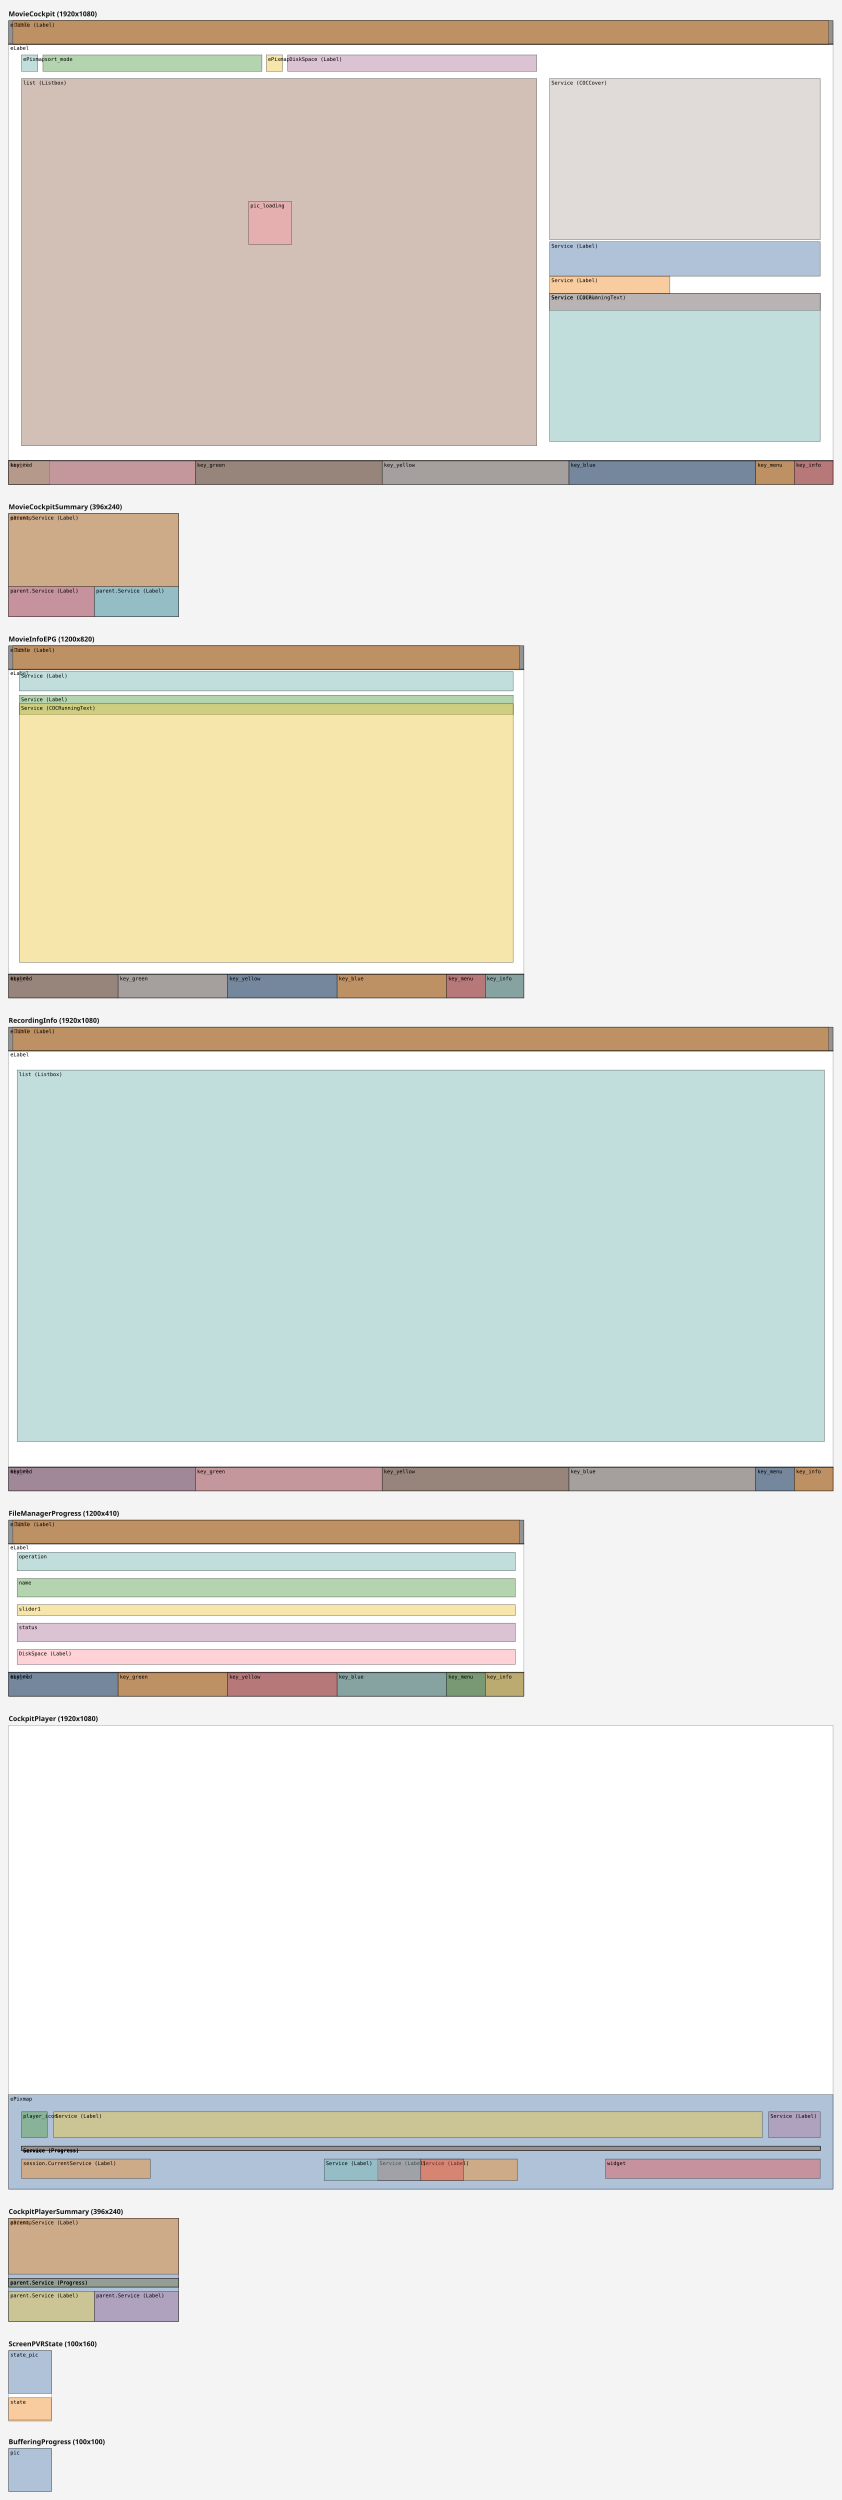
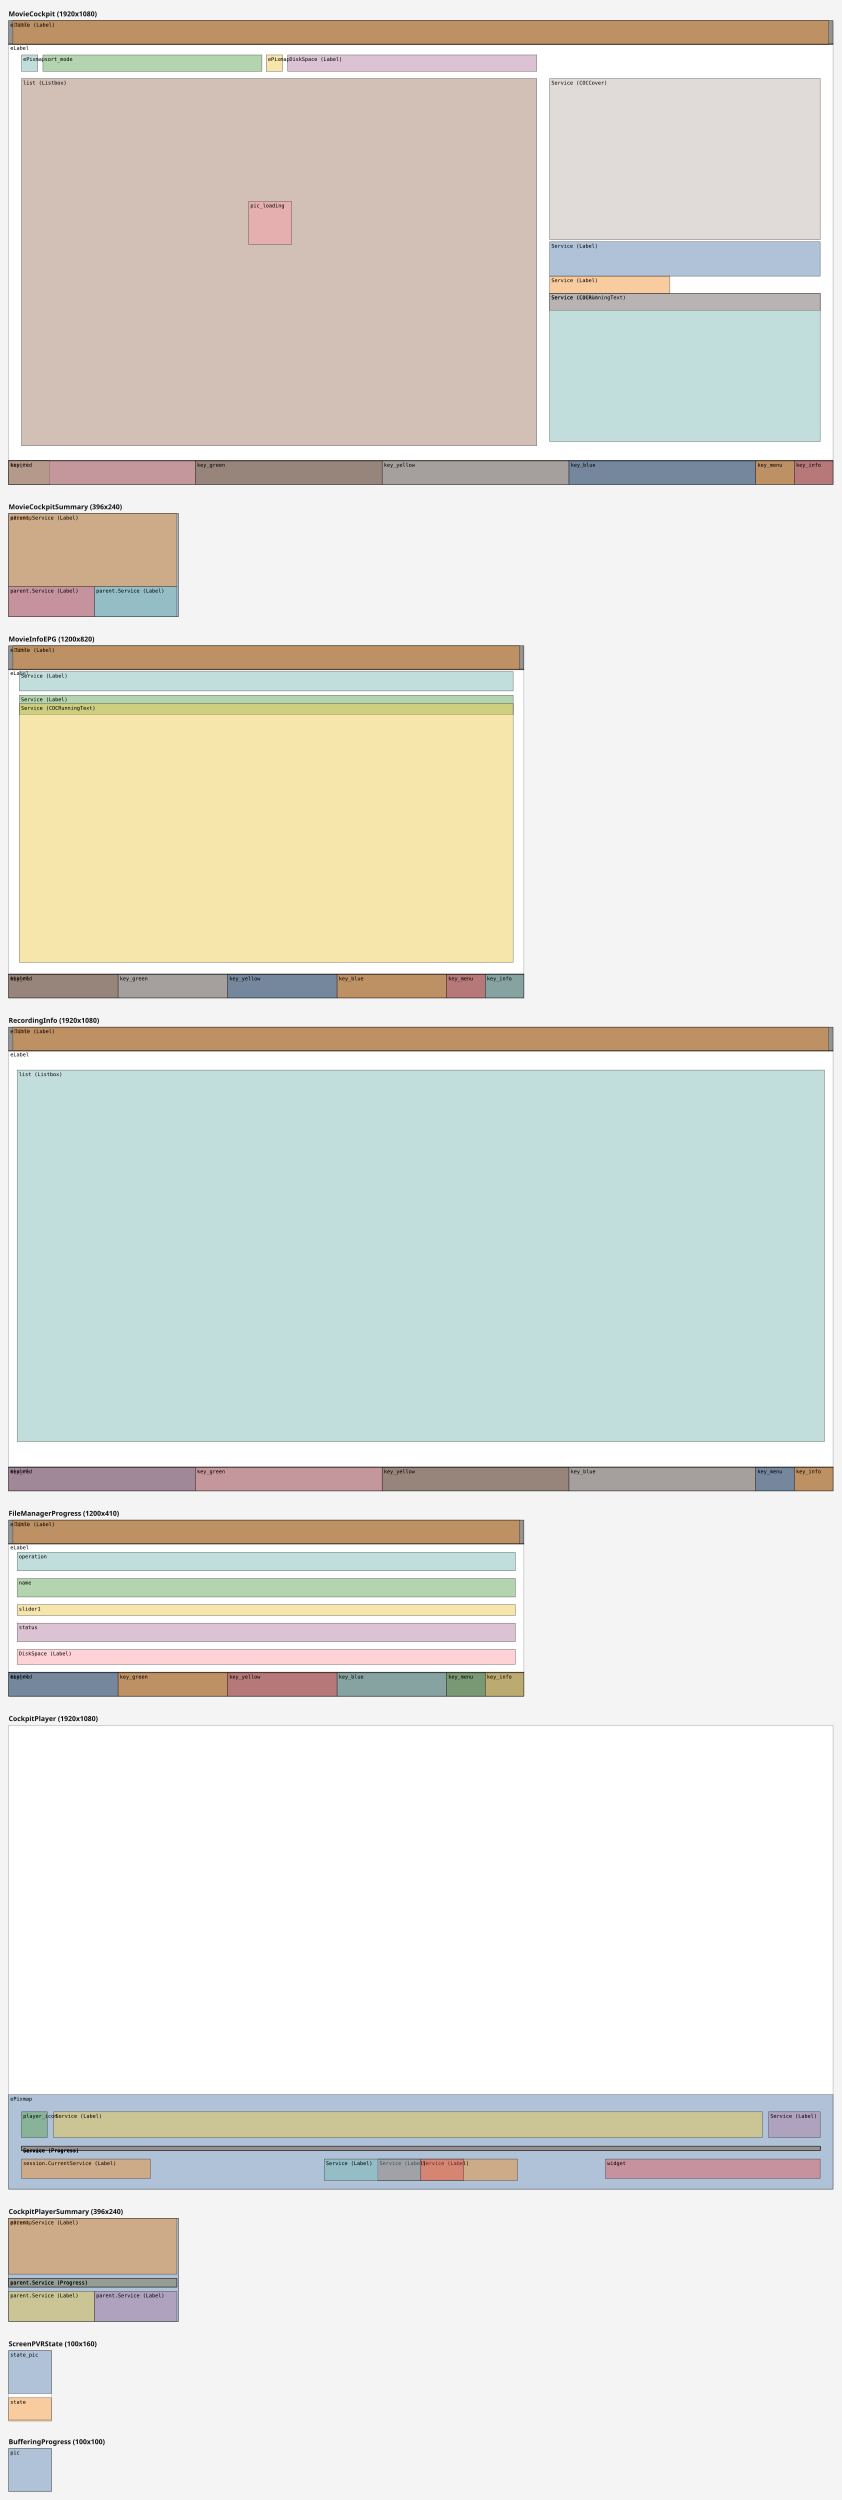
<svg xmlns="http://www.w3.org/2000/svg" width="1960" height="5822" viewBox="0 0 1960 5822">
  <rect x="0" y="0" width="1960" height="5822" fill="#f4f4f4" />
  <text x="20" y="38" font-family="sans-serif" font-size="16" font-weight="bold" fill="#111111">MovieCockpit (1920x1080)</text>
  <g data-screen="0" transform="translate(20,48)">
    <rect x="0" y="0" width="1920" height="1080" fill="#ffffff" stroke="#999999" stroke-width="1" />
    <g>
      <rect data-ref="0:0" x="0" y="0" width="1920" height="55" fill="#101010" fill-opacity="0.45" stroke="#000000" stroke-opacity="0.6" stroke-width="1" />
      <text x="4" y="14" font-family="monospace" font-size="12" fill="#000000">eLabel</text>
    </g>
    <g>
      <rect data-ref="0:2" x="0" y="54" width="1920" height="2" fill="#404040" fill-opacity="0.45" stroke="#000000" stroke-opacity="0.6" stroke-width="1" />
      <text x="4" y="68" font-family="monospace" font-size="12" fill="#000000">eLabel</text>
    </g>
    <g>
      <rect data-ref="0:3" x="30" y="80" width="38" height="38" fill="#76b7b2" fill-opacity="0.45" stroke="#000000" stroke-opacity="0.6" stroke-width="1" />
      <text x="34" y="94" font-family="monospace" font-size="12" fill="#000000">ePixmap</text>
    </g>
    <g>
      <rect data-ref="0:4" x="80" y="80" width="510" height="38" fill="#59a14f" fill-opacity="0.45" stroke="#000000" stroke-opacity="0.6" stroke-width="1" />
      <text x="84" y="94" font-family="monospace" font-size="12" fill="#000000">sort_mode</text>
    </g>
    <g>
      <rect data-ref="0:5" x="600" y="80" width="38" height="38" fill="#edc948" fill-opacity="0.45" stroke="#000000" stroke-opacity="0.6" stroke-width="1" />
      <text x="604" y="94" font-family="monospace" font-size="12" fill="#000000">ePixmap</text>
    </g>
    <g>
      <rect data-ref="0:6" x="650" y="80" width="580" height="38" fill="#b07aa1" fill-opacity="0.45" stroke="#000000" stroke-opacity="0.6" stroke-width="1" />
      <text x="654" y="94" font-family="monospace" font-size="12" fill="#000000">DiskSpace (Label)</text>
    </g>
    <g>
      <rect data-ref="0:8" x="30" y="135" width="1200" height="855" fill="#9c755f" fill-opacity="0.45" stroke="#000000" stroke-opacity="0.6" stroke-width="1" />
      <text x="34" y="149" font-family="monospace" font-size="12" fill="#000000">list (Listbox)</text>
    </g>
    <g>
      <rect data-ref="0:9" x="1260" y="135" width="630" height="375" fill="#bab0ac" fill-opacity="0.45" stroke="#000000" stroke-opacity="0.6" stroke-width="1" />
      <text x="1264" y="149" font-family="monospace" font-size="12" fill="#000000">Service (COCCover)</text>
    </g>
    <g>
      <rect data-ref="0:12" x="1260" y="635" width="630" height="40" fill="#e15759" fill-opacity="0.45" stroke="#000000" stroke-opacity="0.6" stroke-width="1" />
      <text x="1264" y="649" font-family="monospace" font-size="12" fill="#000000">Service (Label)</text>
    </g>
    <g>
      <rect data-ref="0:13" x="1260" y="635" width="630" height="345" fill="#76b7b2" fill-opacity="0.45" stroke="#000000" stroke-opacity="0.6" stroke-width="1" />
      <text x="1264" y="649" font-family="monospace" font-size="12" fill="#000000">Service (COCRunningText)</text>
    </g>
    <g>
      <rect data-ref="0:15" x="0" y="1024" width="1920" height="2" fill="#404040" fill-opacity="0.45" stroke="#000000" stroke-opacity="0.6" stroke-width="1" />
      <text x="4" y="1038" font-family="monospace" font-size="12" fill="#000000">eLabel</text>
    </g>
    <g>
      <rect data-ref="0:16" x="0" y="1025" width="1920" height="55" fill="#101010" fill-opacity="0.45" stroke="#000000" stroke-opacity="0.6" stroke-width="1" />
      <text x="4" y="1039" font-family="monospace" font-size="12" fill="#000000">eLabel</text>
    </g>
    <g>
      <rect data-ref="0:1" x="10" y="0" width="1900" height="55" fill="#f28e2b" fill-opacity="0.45" stroke="#000000" stroke-opacity="0.6" stroke-width="1" />
      <text x="14" y="14" font-family="monospace" font-size="12" fill="#000000">Title (Label)</text>
    </g>
    <g>
      <rect data-ref="0:10" x="1260" y="515" width="630" height="80" fill="#4e79a7" fill-opacity="0.45" stroke="#000000" stroke-opacity="0.6" stroke-width="1" />
      <text x="1264" y="529" font-family="monospace" font-size="12" fill="#000000">Service (Label)</text>
    </g>
    <g>
      <rect data-ref="0:11" x="1260" y="595" width="280" height="40" fill="#f28e2b" fill-opacity="0.45" stroke="#000000" stroke-opacity="0.6" stroke-width="1" />
      <text x="1264" y="609" font-family="monospace" font-size="12" fill="#000000">Service (Label)</text>
    </g>
    <g>
      <rect data-ref="0:14" x="0" y="1025" width="96" height="55" fill="#59a14f" fill-opacity="0.45" stroke="#000000" stroke-opacity="0.6" stroke-width="1" />
      <text x="4" y="1039" font-family="monospace" font-size="12" fill="#000000">level</text>
    </g>
    <g>
      <rect data-ref="0:17" x="0" y="1025" width="435" height="55" fill="#ff9da7" fill-opacity="0.45" stroke="#000000" stroke-opacity="0.6" stroke-width="1" />
      <text x="4" y="1039" font-family="monospace" font-size="12" fill="#000000">key_red</text>
    </g>
    <g>
      <rect data-ref="0:18" x="435" y="1025" width="435" height="55" fill="#9c755f" fill-opacity="0.45" stroke="#000000" stroke-opacity="0.6" stroke-width="1" />
      <text x="439" y="1039" font-family="monospace" font-size="12" fill="#000000">key_green</text>
    </g>
    <g>
      <rect data-ref="0:19" x="870" y="1025" width="435" height="55" fill="#bab0ac" fill-opacity="0.45" stroke="#000000" stroke-opacity="0.6" stroke-width="1" />
      <text x="874" y="1039" font-family="monospace" font-size="12" fill="#000000">key_yellow</text>
    </g>
    <g>
      <rect data-ref="0:20" x="1305" y="1025" width="435" height="55" fill="#4e79a7" fill-opacity="0.45" stroke="#000000" stroke-opacity="0.6" stroke-width="1" />
      <text x="1309" y="1039" font-family="monospace" font-size="12" fill="#000000">key_blue</text>
    </g>
    <g>
      <rect data-ref="0:21" x="1740" y="1025" width="90" height="55" fill="#f28e2b" fill-opacity="0.45" stroke="#000000" stroke-opacity="0.6" stroke-width="1" />
      <text x="1744" y="1039" font-family="monospace" font-size="12" fill="#000000">key_menu</text>
    </g>
    <g>
      <rect data-ref="0:22" x="1830" y="1025" width="90" height="55" fill="#e15759" fill-opacity="0.45" stroke="#000000" stroke-opacity="0.6" stroke-width="1" />
      <text x="1834" y="1039" font-family="monospace" font-size="12" fill="#000000">key_info</text>
    </g>
    <g>
      <rect data-ref="0:7" x="559" y="421" width="100" height="100" fill="#ff9da7" fill-opacity="0.45" stroke="#000000" stroke-opacity="0.6" stroke-width="1" />
      <text x="563" y="435" font-family="monospace" font-size="12" fill="#000000">pic_loading</text>
    </g>
  </g>
  <text x="20" y="1186" font-family="sans-serif" font-size="16" font-weight="bold" fill="#111111">MovieCockpitSummary (396x240)</text>
  <g data-screen="1" transform="translate(20,1196)">
    <rect x="0" y="0" width="396" height="240" fill="#ffffff" stroke="#999999" stroke-width="1" />
    <g>
      <rect data-ref="1:0" x="0" y="0" width="396" height="240" fill="#4e79a7" fill-opacity="0.45" stroke="#000000" stroke-opacity="0.6" stroke-width="1" />
      <text x="4" y="14" font-family="monospace" font-size="12" fill="#000000">ePixmap</text>
    </g>
    <g>
      <rect data-ref="1:2" x="0" y="170" width="200" height="70" fill="#e15759" fill-opacity="0.45" stroke="#000000" stroke-opacity="0.6" stroke-width="1" />
      <text x="4" y="184" font-family="monospace" font-size="12" fill="#000000">parent.Service (Label)</text>
    </g>
    <g>
-       <rect data-ref="1:3" x="200" y="170" width="196" height="70" fill="#76b7b2" fill-opacity="0.45" stroke="#000000" stroke-opacity="0.6" stroke-width="1" />
+       <rect data-ref="1:3" x="200" y="170" width="192" height="70" fill="#76b7b2" fill-opacity="0.45" stroke="#000000" stroke-opacity="0.6" stroke-width="1" />
      <text x="204" y="184" font-family="monospace" font-size="12" fill="#000000">parent.Service (Label)</text>
    </g>
    <g>
-       <rect data-ref="1:1" x="0" y="0" width="396" height="170" fill="#f28e2b" fill-opacity="0.45" stroke="#000000" stroke-opacity="0.6" stroke-width="1" />
+       <rect data-ref="1:1" x="0" y="0" width="392" height="170" fill="#f28e2b" fill-opacity="0.45" stroke="#000000" stroke-opacity="0.6" stroke-width="1" />
      <text x="4" y="14" font-family="monospace" font-size="12" fill="#000000">parent.Service (Label)</text>
    </g>
  </g>
  <text x="20" y="1494" font-family="sans-serif" font-size="16" font-weight="bold" fill="#111111">MovieInfoEPG (1200x820)</text>
  <g data-screen="2" transform="translate(20,1504)">
    <rect x="0" y="0" width="1200" height="820" fill="#ffffff" stroke="#999999" stroke-width="1" />
    <g>
      <rect data-ref="2:0" x="0" y="0" width="1200" height="55" fill="#101010" fill-opacity="0.45" stroke="#000000" stroke-opacity="0.6" stroke-width="1" />
      <text x="4" y="14" font-family="monospace" font-size="12" fill="#000000">eLabel</text>
    </g>
    <g>
      <rect data-ref="2:2" x="0" y="54" width="1200" height="2" fill="#404040" fill-opacity="0.45" stroke="#000000" stroke-opacity="0.6" stroke-width="1" />
      <text x="4" y="68" font-family="monospace" font-size="12" fill="#000000">eLabel</text>
    </g>
    <g>
      <rect data-ref="2:3" x="25" y="60" width="1150" height="45" fill="#76b7b2" fill-opacity="0.45" stroke="#000000" stroke-opacity="0.6" stroke-width="1" />
      <text x="29" y="74" font-family="monospace" font-size="12" fill="#000000">Service (Label)</text>
    </g>
    <g>
      <rect data-ref="2:4" x="25" y="115" width="1150" height="45" fill="#59a14f" fill-opacity="0.45" stroke="#000000" stroke-opacity="0.6" stroke-width="1" />
      <text x="29" y="129" font-family="monospace" font-size="12" fill="#000000">Service (Label)</text>
    </g>
    <g>
      <rect data-ref="2:5" x="25" y="135" width="1150" height="602" fill="#edc948" fill-opacity="0.45" stroke="#000000" stroke-opacity="0.6" stroke-width="1" />
      <text x="29" y="149" font-family="monospace" font-size="12" fill="#000000">Service (COCRunningText)</text>
    </g>
    <g>
      <rect data-ref="2:6" x="0" y="764" width="1200" height="2" fill="#404040" fill-opacity="0.45" stroke="#000000" stroke-opacity="0.6" stroke-width="1" />
      <text x="4" y="778" font-family="monospace" font-size="12" fill="#000000">eLabel</text>
    </g>
    <g>
      <rect data-ref="2:7" x="0" y="765" width="1200" height="55" fill="#101010" fill-opacity="0.45" stroke="#000000" stroke-opacity="0.6" stroke-width="1" />
      <text x="4" y="779" font-family="monospace" font-size="12" fill="#000000">eLabel</text>
    </g>
    <g>
      <rect data-ref="2:1" x="10" y="0" width="1180" height="55" fill="#f28e2b" fill-opacity="0.45" stroke="#000000" stroke-opacity="0.6" stroke-width="1" />
      <text x="14" y="14" font-family="monospace" font-size="12" fill="#000000">Title (Label)</text>
    </g>
    <g>
      <rect data-ref="2:8" x="0" y="765" width="255" height="55" fill="#9c755f" fill-opacity="0.45" stroke="#000000" stroke-opacity="0.6" stroke-width="1" />
      <text x="4" y="779" font-family="monospace" font-size="12" fill="#000000">key_red</text>
    </g>
    <g>
      <rect data-ref="2:9" x="255" y="765" width="255" height="55" fill="#bab0ac" fill-opacity="0.45" stroke="#000000" stroke-opacity="0.6" stroke-width="1" />
      <text x="259" y="779" font-family="monospace" font-size="12" fill="#000000">key_green</text>
    </g>
    <g>
      <rect data-ref="2:10" x="510" y="765" width="255" height="55" fill="#4e79a7" fill-opacity="0.45" stroke="#000000" stroke-opacity="0.6" stroke-width="1" />
      <text x="514" y="779" font-family="monospace" font-size="12" fill="#000000">key_yellow</text>
    </g>
    <g>
      <rect data-ref="2:11" x="765" y="765" width="255" height="55" fill="#f28e2b" fill-opacity="0.45" stroke="#000000" stroke-opacity="0.6" stroke-width="1" />
      <text x="769" y="779" font-family="monospace" font-size="12" fill="#000000">key_blue</text>
    </g>
    <g>
      <rect data-ref="2:12" x="1020" y="765" width="90" height="55" fill="#e15759" fill-opacity="0.45" stroke="#000000" stroke-opacity="0.6" stroke-width="1" />
      <text x="1024" y="779" font-family="monospace" font-size="12" fill="#000000">key_menu</text>
    </g>
    <g>
      <rect data-ref="2:13" x="1110" y="765" width="90" height="55" fill="#76b7b2" fill-opacity="0.45" stroke="#000000" stroke-opacity="0.6" stroke-width="1" />
      <text x="1114" y="779" font-family="monospace" font-size="12" fill="#000000">key_info</text>
    </g>
  </g>
  <text x="20" y="2382" font-family="sans-serif" font-size="16" font-weight="bold" fill="#111111">RecordingInfo (1920x1080)</text>
  <g data-screen="3" transform="translate(20,2392)">
    <rect x="0" y="0" width="1920" height="1080" fill="#ffffff" stroke="#999999" stroke-width="1" />
    <g>
      <rect data-ref="3:0" x="0" y="0" width="1920" height="55" fill="#101010" fill-opacity="0.45" stroke="#000000" stroke-opacity="0.6" stroke-width="1" />
      <text x="4" y="14" font-family="monospace" font-size="12" fill="#000000">eLabel</text>
    </g>
    <g>
      <rect data-ref="3:2" x="0" y="54" width="1920" height="2" fill="#404040" fill-opacity="0.45" stroke="#000000" stroke-opacity="0.6" stroke-width="1" />
      <text x="4" y="68" font-family="monospace" font-size="12" fill="#000000">eLabel</text>
    </g>
    <g>
      <rect data-ref="3:3" x="20" y="100" width="1880" height="865" fill="#76b7b2" fill-opacity="0.45" stroke="#000000" stroke-opacity="0.6" stroke-width="1" />
      <text x="24" y="114" font-family="monospace" font-size="12" fill="#000000">list (Listbox)</text>
    </g>
    <g>
      <rect data-ref="3:4" x="0" y="1024" width="1920" height="2" fill="#404040" fill-opacity="0.45" stroke="#000000" stroke-opacity="0.6" stroke-width="1" />
      <text x="4" y="1038" font-family="monospace" font-size="12" fill="#000000">eLabel</text>
    </g>
    <g>
      <rect data-ref="3:5" x="0" y="1025" width="1920" height="55" fill="#101010" fill-opacity="0.45" stroke="#000000" stroke-opacity="0.6" stroke-width="1" />
      <text x="4" y="1039" font-family="monospace" font-size="12" fill="#000000">eLabel</text>
    </g>
    <g>
      <rect data-ref="3:1" x="10" y="0" width="1900" height="55" fill="#f28e2b" fill-opacity="0.45" stroke="#000000" stroke-opacity="0.6" stroke-width="1" />
      <text x="14" y="14" font-family="monospace" font-size="12" fill="#000000">Title (Label)</text>
    </g>
    <g>
      <rect data-ref="3:6" x="0" y="1025" width="435" height="55" fill="#b07aa1" fill-opacity="0.45" stroke="#000000" stroke-opacity="0.6" stroke-width="1" />
      <text x="4" y="1039" font-family="monospace" font-size="12" fill="#000000">key_red</text>
    </g>
    <g>
      <rect data-ref="3:7" x="435" y="1025" width="435" height="55" fill="#ff9da7" fill-opacity="0.45" stroke="#000000" stroke-opacity="0.6" stroke-width="1" />
      <text x="439" y="1039" font-family="monospace" font-size="12" fill="#000000">key_green</text>
    </g>
    <g>
      <rect data-ref="3:8" x="870" y="1025" width="435" height="55" fill="#9c755f" fill-opacity="0.45" stroke="#000000" stroke-opacity="0.6" stroke-width="1" />
      <text x="874" y="1039" font-family="monospace" font-size="12" fill="#000000">key_yellow</text>
    </g>
    <g>
      <rect data-ref="3:9" x="1305" y="1025" width="435" height="55" fill="#bab0ac" fill-opacity="0.45" stroke="#000000" stroke-opacity="0.6" stroke-width="1" />
      <text x="1309" y="1039" font-family="monospace" font-size="12" fill="#000000">key_blue</text>
    </g>
    <g>
      <rect data-ref="3:10" x="1740" y="1025" width="90" height="55" fill="#4e79a7" fill-opacity="0.45" stroke="#000000" stroke-opacity="0.6" stroke-width="1" />
      <text x="1744" y="1039" font-family="monospace" font-size="12" fill="#000000">key_menu</text>
    </g>
    <g>
      <rect data-ref="3:11" x="1830" y="1025" width="90" height="55" fill="#f28e2b" fill-opacity="0.45" stroke="#000000" stroke-opacity="0.6" stroke-width="1" />
      <text x="1834" y="1039" font-family="monospace" font-size="12" fill="#000000">key_info</text>
    </g>
  </g>
  <text x="20" y="3530" font-family="sans-serif" font-size="16" font-weight="bold" fill="#111111">FileManagerProgress (1200x410)</text>
  <g data-screen="4" transform="translate(20,3540)">
    <rect x="0" y="0" width="1200" height="410" fill="#ffffff" stroke="#999999" stroke-width="1" />
    <g>
      <rect data-ref="4:0" x="0" y="0" width="1200" height="55" fill="#101010" fill-opacity="0.45" stroke="#000000" stroke-opacity="0.6" stroke-width="1" />
      <text x="4" y="14" font-family="monospace" font-size="12" fill="#000000">eLabel</text>
    </g>
    <g>
      <rect data-ref="4:2" x="0" y="54" width="1200" height="2" fill="#404040" fill-opacity="0.45" stroke="#000000" stroke-opacity="0.6" stroke-width="1" />
      <text x="4" y="68" font-family="monospace" font-size="12" fill="#000000">eLabel</text>
    </g>
    <g>
      <rect data-ref="4:3" x="20" y="75" width="1160" height="43" fill="#76b7b2" fill-opacity="0.45" stroke="#000000" stroke-opacity="0.6" stroke-width="1" />
      <text x="24" y="89" font-family="monospace" font-size="12" fill="#000000">operation</text>
    </g>
    <g>
      <rect data-ref="4:4" x="20" y="136" width="1160" height="43" fill="#59a14f" fill-opacity="0.45" stroke="#000000" stroke-opacity="0.6" stroke-width="1" />
      <text x="24" y="150" font-family="monospace" font-size="12" fill="#000000">name</text>
    </g>
    <g>
      <rect data-ref="4:5" x="20" y="197" width="1160" height="25" fill="#edc948" fill-opacity="0.45" stroke="#000000" stroke-opacity="0.6" stroke-width="1" />
      <text x="24" y="211" font-family="monospace" font-size="12" fill="#000000">slider1</text>
    </g>
    <g>
      <rect data-ref="4:6" x="20" y="240" width="1160" height="43" fill="#b07aa1" fill-opacity="0.45" stroke="#000000" stroke-opacity="0.6" stroke-width="1" />
      <text x="24" y="254" font-family="monospace" font-size="12" fill="#000000">status</text>
    </g>
    <g>
      <rect data-ref="4:7" x="20" y="301" width="1160" height="35" fill="#ff9da7" fill-opacity="0.45" stroke="#000000" stroke-opacity="0.6" stroke-width="1" />
      <text x="24" y="315" font-family="monospace" font-size="12" fill="#000000">DiskSpace (Label)</text>
    </g>
    <g>
      <rect data-ref="4:8" x="0" y="354" width="1200" height="2" fill="#404040" fill-opacity="0.45" stroke="#000000" stroke-opacity="0.6" stroke-width="1" />
      <text x="4" y="368" font-family="monospace" font-size="12" fill="#000000">eLabel</text>
    </g>
    <g>
      <rect data-ref="4:9" x="0" y="355" width="1200" height="55" fill="#101010" fill-opacity="0.45" stroke="#000000" stroke-opacity="0.6" stroke-width="1" />
      <text x="4" y="369" font-family="monospace" font-size="12" fill="#000000">eLabel</text>
    </g>
    <g>
      <rect data-ref="4:1" x="10" y="0" width="1180" height="55" fill="#f28e2b" fill-opacity="0.45" stroke="#000000" stroke-opacity="0.6" stroke-width="1" />
      <text x="14" y="14" font-family="monospace" font-size="12" fill="#000000">Title (Label)</text>
    </g>
    <g>
      <rect data-ref="4:10" x="0" y="355" width="255" height="55" fill="#4e79a7" fill-opacity="0.45" stroke="#000000" stroke-opacity="0.6" stroke-width="1" />
      <text x="4" y="369" font-family="monospace" font-size="12" fill="#000000">key_red</text>
    </g>
    <g>
      <rect data-ref="4:11" x="255" y="355" width="255" height="55" fill="#f28e2b" fill-opacity="0.45" stroke="#000000" stroke-opacity="0.6" stroke-width="1" />
      <text x="259" y="369" font-family="monospace" font-size="12" fill="#000000">key_green</text>
    </g>
    <g>
      <rect data-ref="4:12" x="510" y="355" width="255" height="55" fill="#e15759" fill-opacity="0.45" stroke="#000000" stroke-opacity="0.6" stroke-width="1" />
      <text x="514" y="369" font-family="monospace" font-size="12" fill="#000000">key_yellow</text>
    </g>
    <g>
      <rect data-ref="4:13" x="765" y="355" width="255" height="55" fill="#76b7b2" fill-opacity="0.45" stroke="#000000" stroke-opacity="0.6" stroke-width="1" />
      <text x="769" y="369" font-family="monospace" font-size="12" fill="#000000">key_blue</text>
    </g>
    <g>
      <rect data-ref="4:14" x="1020" y="355" width="90" height="55" fill="#59a14f" fill-opacity="0.45" stroke="#000000" stroke-opacity="0.6" stroke-width="1" />
      <text x="1024" y="369" font-family="monospace" font-size="12" fill="#000000">key_menu</text>
    </g>
    <g>
      <rect data-ref="4:15" x="1110" y="355" width="90" height="55" fill="#edc948" fill-opacity="0.45" stroke="#000000" stroke-opacity="0.6" stroke-width="1" />
      <text x="1114" y="369" font-family="monospace" font-size="12" fill="#000000">key_info</text>
    </g>
  </g>
  <text x="20" y="4008" font-family="sans-serif" font-size="16" font-weight="bold" fill="#111111">CockpitPlayer (1920x1080)</text>
  <g data-screen="5" transform="translate(20,4018)">
    <rect x="0" y="0" width="1920" height="1080" fill="#ffffff" stroke="#999999" stroke-width="1" />
    <g>
      <rect data-ref="5:0" x="0" y="860" width="1920" height="220" fill="#4e79a7" fill-opacity="0.45" stroke="#000000" stroke-opacity="0.6" stroke-width="1" />
      <text x="4" y="874" font-family="monospace" font-size="12" fill="#000000">ePixmap</text>
    </g>
    <g>
      <rect data-ref="5:1" x="960" y="1010" width="225" height="50" fill="#f28e2b" fill-opacity="0.45" stroke="#000000" stroke-opacity="0.6" stroke-width="1" />
      <text x="964" y="1024" font-family="monospace" font-size="12" fill="#000000">Service (Label)</text>
    </g>
    <g>
      <rect data-ref="5:2" x="860" y="1010" width="200" height="50" fill="#e15759" fill-opacity="0.45" stroke="#000000" stroke-opacity="0.6" stroke-width="1" />
      <text x="864" y="1024" font-family="monospace" font-size="12" fill="#000000">Service (Label)</text>
    </g>
    <g>
      <rect data-ref="5:3" x="735" y="1010" width="225" height="50" fill="#76b7b2" fill-opacity="0.45" stroke="#000000" stroke-opacity="0.6" stroke-width="1" />
      <text x="739" y="1024" font-family="monospace" font-size="12" fill="#000000">Service (Label)</text>
    </g>
    <g>
      <rect data-ref="5:5" x="105" y="900" width="1650" height="60" fill="#edc948" fill-opacity="0.45" stroke="#000000" stroke-opacity="0.6" stroke-width="1" />
      <text x="109" y="914" font-family="monospace" font-size="12" fill="#000000">Service (Label)</text>
    </g>
    <g>
      <rect data-ref="5:6" x="1770" y="900" width="120" height="60" fill="#b07aa1" fill-opacity="0.45" stroke="#000000" stroke-opacity="0.6" stroke-width="1" />
      <text x="1774" y="914" font-family="monospace" font-size="12" fill="#000000">Service (Label)</text>
    </g>
    <g>
      <rect data-ref="5:7" x="30" y="980" width="1860" height="10" fill="#303030" fill-opacity="0.45" stroke="#000000" stroke-opacity="0.6" stroke-width="1" />
      <text x="34" y="994" font-family="monospace" font-size="12" fill="#000000">eLabel</text>
    </g>
    <g>
      <rect data-ref="5:10" x="30" y="980" width="1860" height="10" fill="#4e79a7" fill-opacity="0.45" stroke="#000000" stroke-opacity="0.6" stroke-width="1" />
      <text x="34" y="994" font-family="monospace" font-size="12" fill="#000000">Service (Progress)</text>
    </g>
    <g>
      <rect data-ref="5:4" x="30" y="900" width="60" height="60" fill="#59a14f" fill-opacity="0.45" stroke="#000000" stroke-opacity="0.6" stroke-width="1" />
      <text x="34" y="914" font-family="monospace" font-size="12" fill="#000000">player_icon</text>
    </g>
    <g>
      <rect data-ref="5:8" x="30" y="980" width="1860" height="10" fill="#9c755f" fill-opacity="0.45" stroke="#000000" stroke-opacity="0.6" stroke-width="1" />
      <text x="34" y="994" font-family="monospace" font-size="12" fill="#000000">Service (Progress)</text>
    </g>
    <g>
      <rect data-ref="5:11" x="30" y="1010" width="300" height="45" fill="#f28e2b" fill-opacity="0.45" stroke="#000000" stroke-opacity="0.6" stroke-width="1" />
      <text x="34" y="1024" font-family="monospace" font-size="12" fill="#000000">session.CurrentService (Label)</text>
    </g>
    <g>
      <rect data-ref="5:9" x="30" y="980" width="1860" height="10" fill="#bab0ac" fill-opacity="0.45" stroke="#000000" stroke-opacity="0.6" stroke-width="1" />
      <text x="34" y="994" font-family="monospace" font-size="12" fill="#000000">Service (Progress)</text>
    </g>
    <g>
      <rect data-ref="5:12" x="1390" y="1010" width="500" height="45" fill="#e15759" fill-opacity="0.45" stroke="#000000" stroke-opacity="0.6" stroke-width="1" />
      <text x="1394" y="1024" font-family="monospace" font-size="12" fill="#000000">widget</text>
    </g>
  </g>
  <text x="20" y="5156" font-family="sans-serif" font-size="16" font-weight="bold" fill="#111111">CockpitPlayerSummary (396x240)</text>
  <g data-screen="6" transform="translate(20,5166)">
    <rect x="0" y="0" width="396" height="240" fill="#ffffff" stroke="#999999" stroke-width="1" />
    <g>
      <rect data-ref="6:0" x="0" y="0" width="396" height="240" fill="#4e79a7" fill-opacity="0.45" stroke="#000000" stroke-opacity="0.6" stroke-width="1" />
      <text x="4" y="14" font-family="monospace" font-size="12" fill="#000000">ePixmap</text>
    </g>
    <g>
-       <rect data-ref="6:1" x="0" y="0" width="396" height="130" fill="#f28e2b" fill-opacity="0.45" stroke="#000000" stroke-opacity="0.6" stroke-width="1" />
+       <rect data-ref="6:1" x="0" y="0" width="392" height="130" fill="#f28e2b" fill-opacity="0.45" stroke="#000000" stroke-opacity="0.6" stroke-width="1" />
      <text x="4" y="14" font-family="monospace" font-size="12" fill="#000000">parent.Service (Label)</text>
    </g>
    <g>
      <rect data-ref="6:5" x="0" y="170" width="200" height="70" fill="#edc948" fill-opacity="0.45" stroke="#000000" stroke-opacity="0.6" stroke-width="1" />
      <text x="4" y="184" font-family="monospace" font-size="12" fill="#000000">parent.Service (Label)</text>
    </g>
    <g>
-       <rect data-ref="6:6" x="200" y="170" width="196" height="70" fill="#b07aa1" fill-opacity="0.45" stroke="#000000" stroke-opacity="0.6" stroke-width="1" />
+       <rect data-ref="6:6" x="200" y="170" width="192" height="70" fill="#b07aa1" fill-opacity="0.45" stroke="#000000" stroke-opacity="0.6" stroke-width="1" />
      <text x="204" y="184" font-family="monospace" font-size="12" fill="#000000">parent.Service (Label)</text>
    </g>
    <g>
-       <rect data-ref="6:4" x="0" y="140" width="396" height="20" fill="#59a14f" fill-opacity="0.45" stroke="#000000" stroke-opacity="0.6" stroke-width="1" />
+       <rect data-ref="6:4" x="0" y="140" width="392" height="20" fill="#59a14f" fill-opacity="0.45" stroke="#000000" stroke-opacity="0.6" stroke-width="1" />
      <text x="4" y="154" font-family="monospace" font-size="12" fill="#000000">parent.Service (Progress)</text>
    </g>
    <g>
-       <rect data-ref="6:2" x="0" y="140" width="396" height="20" fill="#e15759" fill-opacity="0.45" stroke="#000000" stroke-opacity="0.6" stroke-width="1" />
+       <rect data-ref="6:2" x="0" y="140" width="392" height="20" fill="#e15759" fill-opacity="0.45" stroke="#000000" stroke-opacity="0.6" stroke-width="1" />
      <text x="4" y="154" font-family="monospace" font-size="12" fill="#000000">parent.Service (Progress)</text>
    </g>
    <g>
-       <rect data-ref="6:3" x="0" y="140" width="396" height="20" fill="#76b7b2" fill-opacity="0.45" stroke="#000000" stroke-opacity="0.6" stroke-width="1" />
+       <rect data-ref="6:3" x="0" y="140" width="392" height="20" fill="#76b7b2" fill-opacity="0.45" stroke="#000000" stroke-opacity="0.6" stroke-width="1" />
      <text x="4" y="154" font-family="monospace" font-size="12" fill="#000000">parent.Service (Progress)</text>
    </g>
  </g>
  <text x="20" y="5464" font-family="sans-serif" font-size="16" font-weight="bold" fill="#111111">ScreenPVRState (100x160)</text>
  <g data-screen="7" transform="translate(20,5474)">
    <rect x="0" y="0" width="100" height="160" fill="#ffffff" stroke="#999999" stroke-width="1" />
    <g>
      <rect data-ref="7:0" x="0" y="0" width="100" height="100" fill="#4e79a7" fill-opacity="0.45" stroke="#000000" stroke-opacity="0.6" stroke-width="1" />
      <text x="4" y="14" font-family="monospace" font-size="12" fill="#000000">state_pic</text>
    </g>
    <g>
      <rect data-ref="7:1" x="0" y="110" width="100" height="54" fill="#f28e2b" fill-opacity="0.45" stroke="#000000" stroke-opacity="0.6" stroke-width="1" />
      <text x="4" y="124" font-family="monospace" font-size="12" fill="#000000">state</text>
    </g>
  </g>
  <text x="20" y="5692" font-family="sans-serif" font-size="16" font-weight="bold" fill="#111111">BufferingProgress (100x100)</text>
  <g data-screen="8" transform="translate(20,5702)">
    <rect x="0" y="0" width="100" height="100" fill="#ffffff" stroke="#999999" stroke-width="1" />
    <g>
      <rect data-ref="8:0" x="0" y="0" width="100" height="100" fill="#4e79a7" fill-opacity="0.45" stroke="#000000" stroke-opacity="0.6" stroke-width="1" />
      <text x="4" y="14" font-family="monospace" font-size="12" fill="#000000">pic</text>
    </g>
  </g>
</svg>
